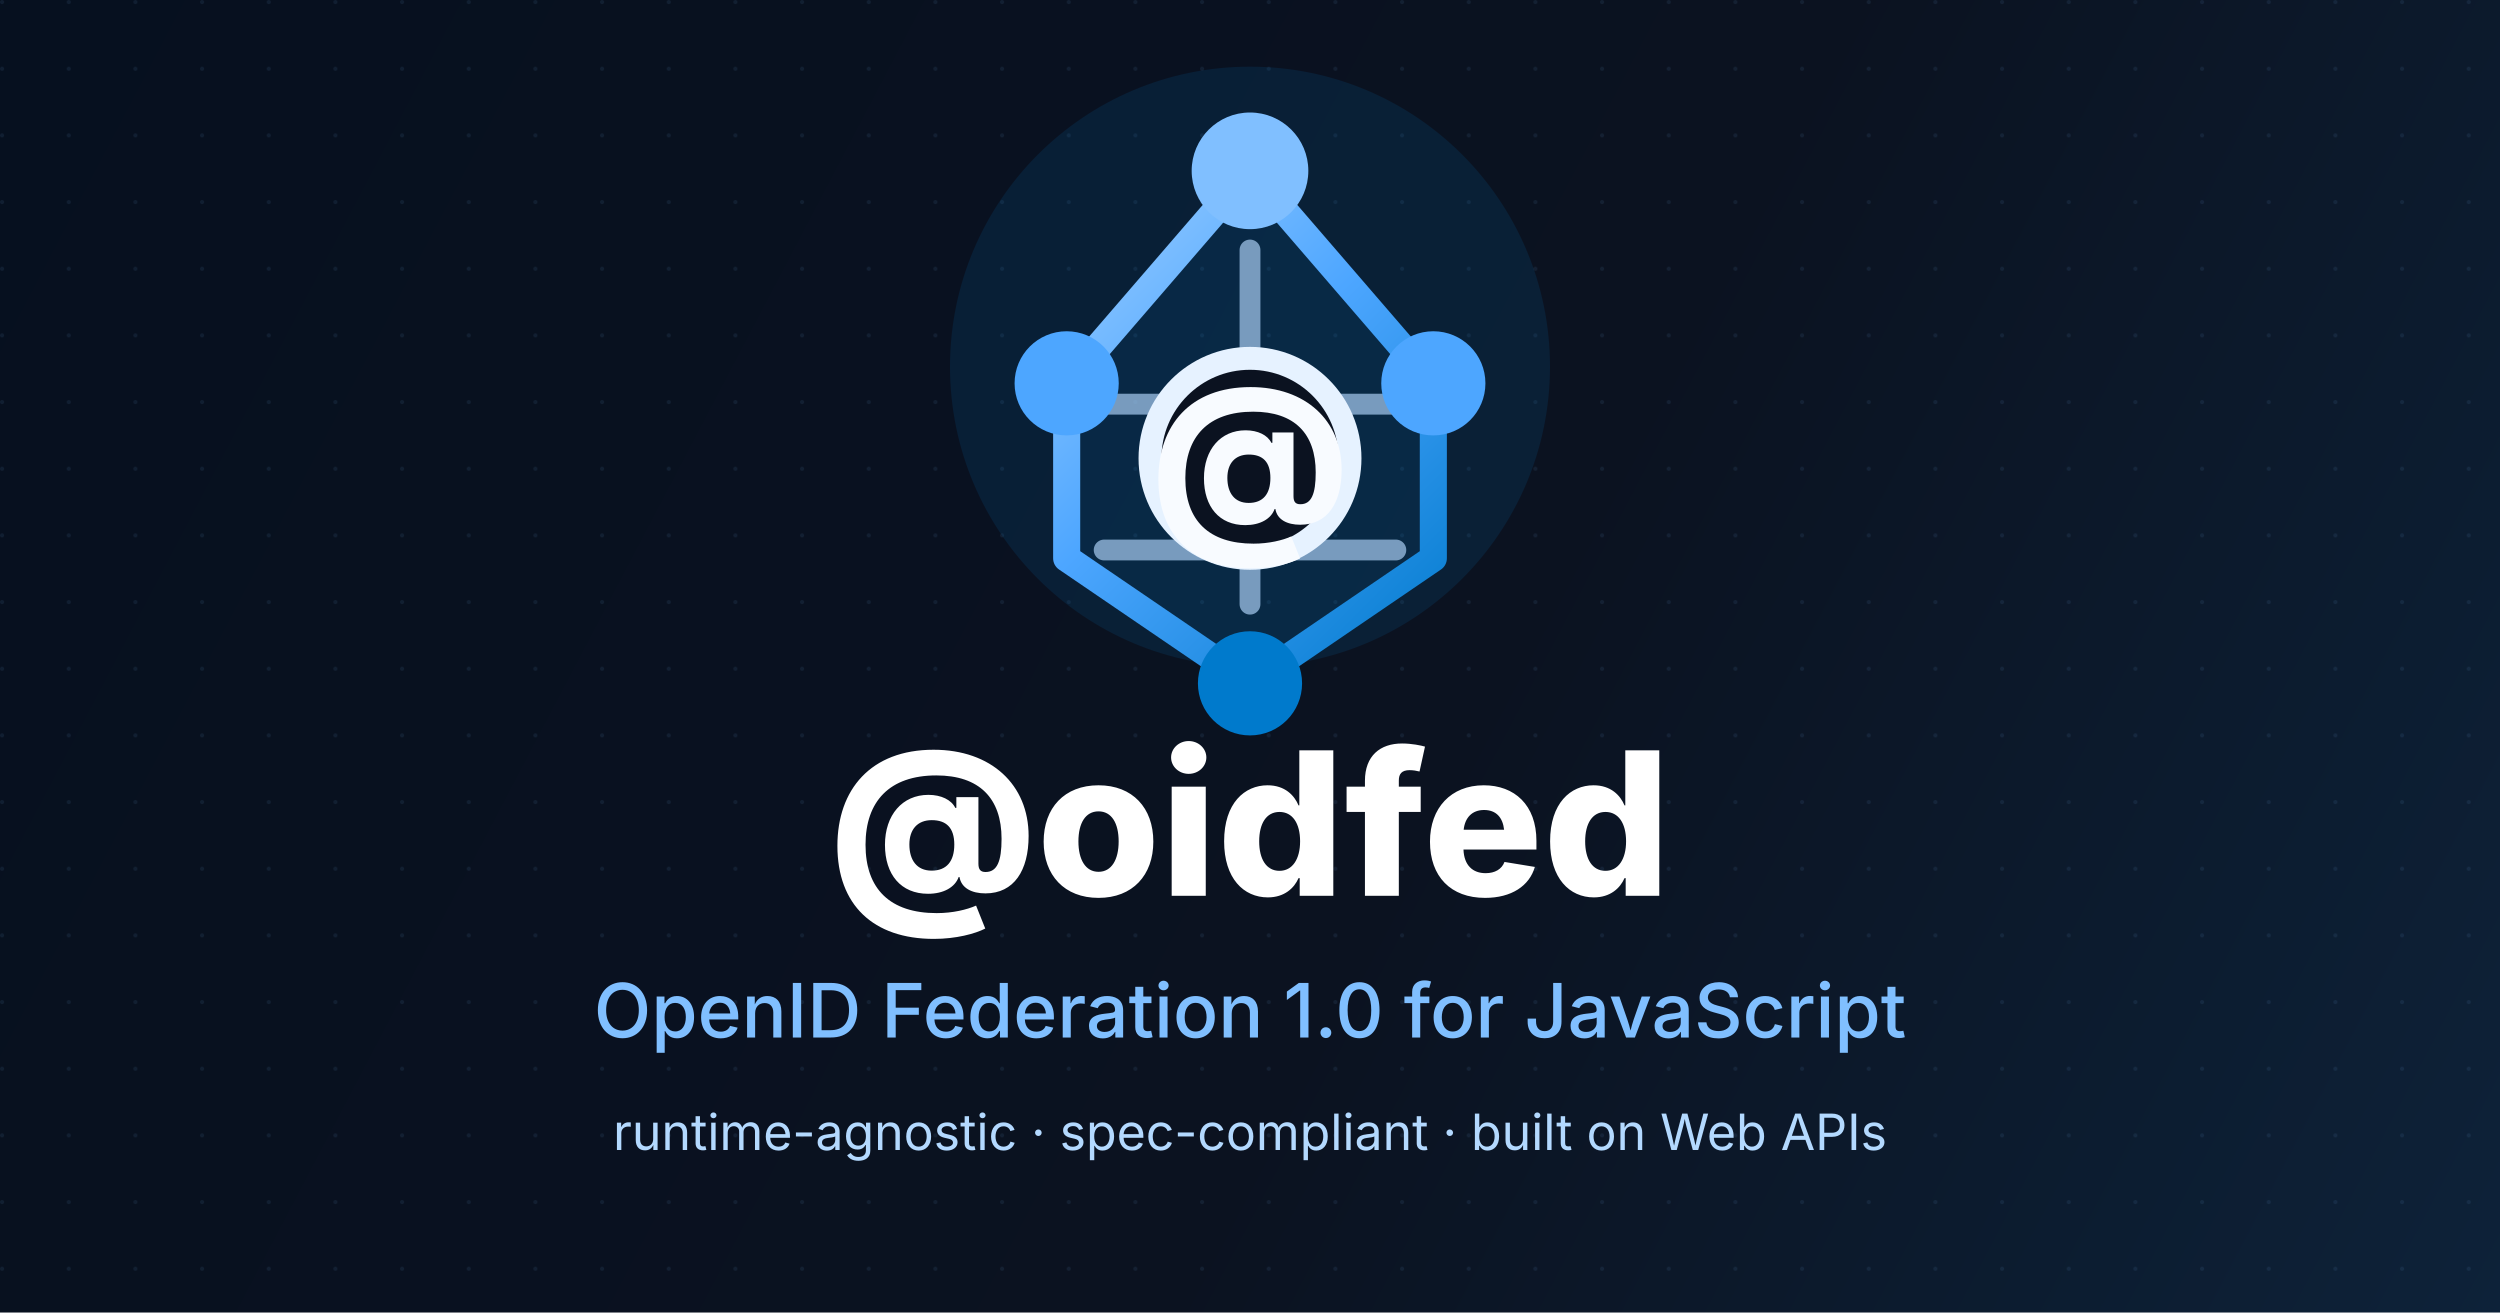
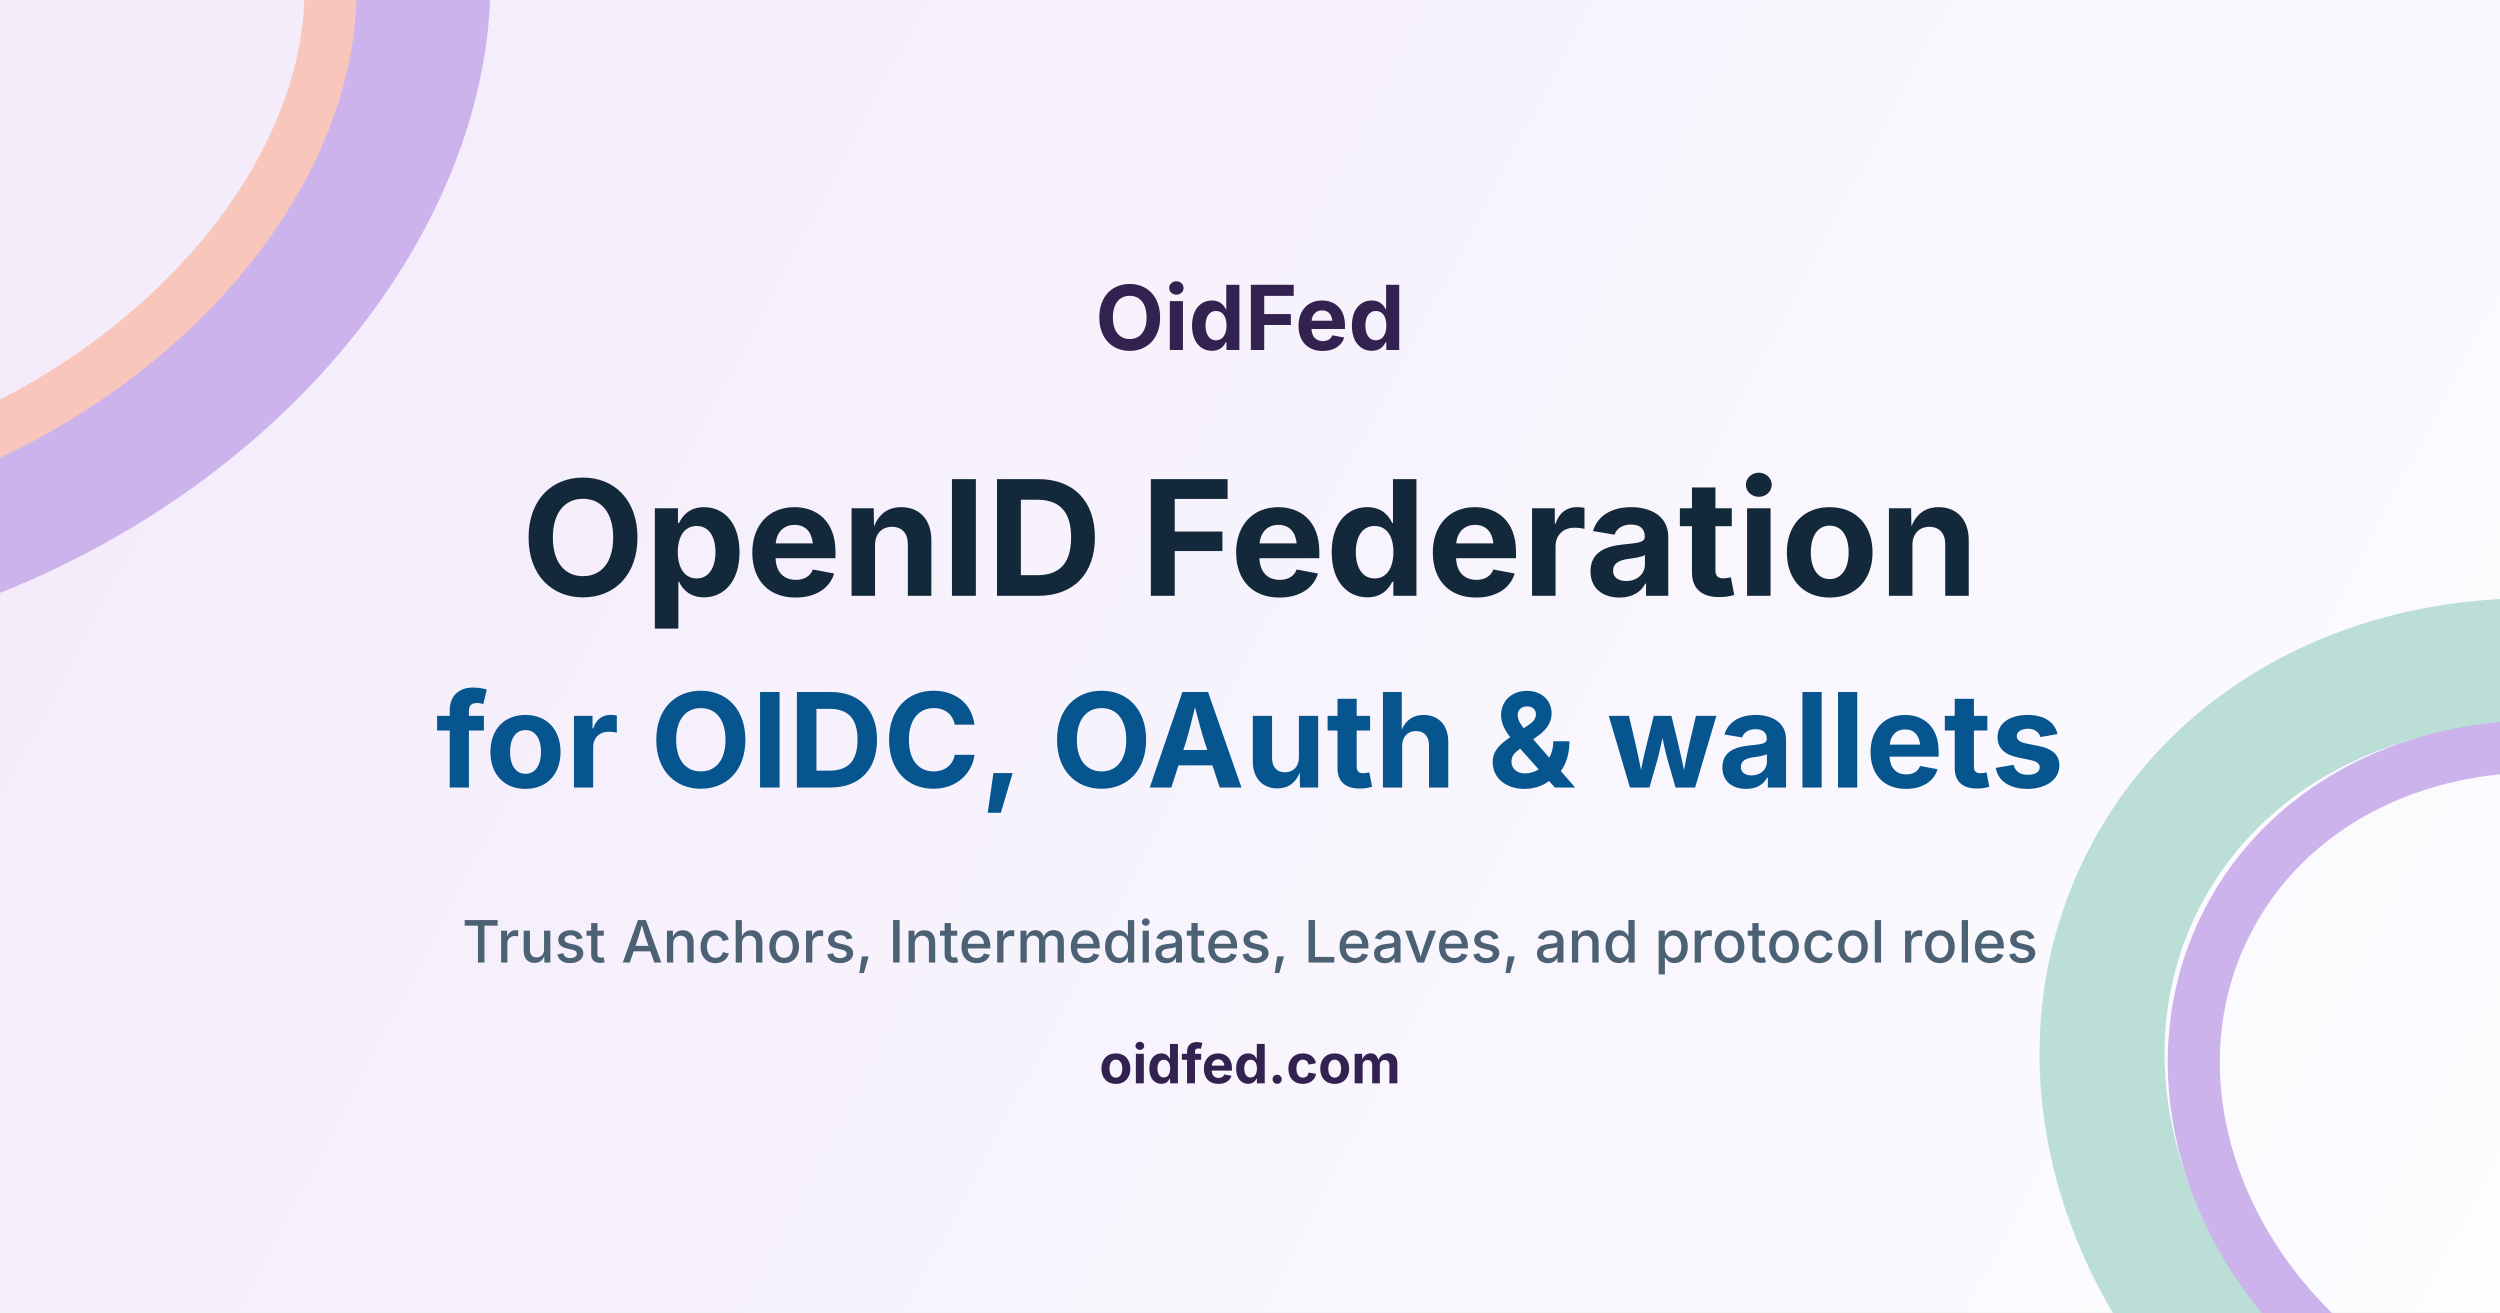
<svg xmlns="http://www.w3.org/2000/svg" viewBox="0 0 1200 630" width="1200" height="630">
  <defs>
-     <linearGradient id="bg" x1="0" y1="0" x2="1200" y2="630" gradientUnits="userSpaceOnUse">
-       <stop offset="0" stop-color="#06101f" />
-       <stop offset="0.58" stop-color="#0b1220" />
-       <stop offset="1" stop-color="#0d2239" />
-     </linearGradient>
-     <pattern id="grid" width="32" height="32" patternUnits="userSpaceOnUse">
-       <circle cx="1" cy="1" r="1" fill="#80bfff" opacity="0.18" />
-     </pattern>
-     <linearGradient id="mark" x1="482" y1="64" x2="718" y2="300" gradientUnits="userSpaceOnUse">
-       <stop offset="0" stop-color="#b3d9ff" />
-       <stop offset="0.5" stop-color="#4da6ff" />
-       <stop offset="1" stop-color="#007acc" />
+     <linearGradient id="background" x1="0" y1="0" x2="1200" y2="630" gradientUnits="userSpaceOnUse">
+       <stop offset="0" stop-color="#f3eafa" />
+       <stop offset="1" stop-color="#fcfdff" />
    </linearGradient>
  </defs>
-   <rect width="1200" height="630" fill="url(#bg)" />
-   <rect width="1200" height="630" fill="url(#grid)" opacity="0.45" />
-   <circle cx="600" cy="176" r="144" fill="#007acc" opacity="0.13" />
-   <g fill="none" stroke="url(#mark)" stroke-linecap="round" stroke-linejoin="round">
-     <path d="M600 82 512 184v84l88 60 88-60v-84L600 82Z" fill="#007acc" fill-opacity="0.1" stroke-width="13" />
-     <path d="M600 120v170M530 194h140M530 264h140" stroke="#b3d9ff" stroke-width="10" opacity="0.65" />
+   <rect width="1200" height="630" fill="url(#background)" />
+   <g fill="none">
+     <ellipse cx="-92" cy="8" rx="295" ry="216" transform="rotate(-26)" stroke="#ccb3ec" stroke-width="66" />
+     <ellipse cx="-92" cy="8" rx="250" ry="177" transform="rotate(-26)" stroke="#f8c6bb" stroke-width="25" />
+     <g transform="translate(1240 530) rotate(27)">
+       <ellipse rx="237" ry="206" stroke="#bbded7" stroke-width="60" />
+       <ellipse rx="192" ry="166" stroke="#ccb3ec" stroke-width="25" />
+     </g>
  </g>
-   <g>
-     <circle cx="600" cy="82" r="28" fill="#80bfff" />
-     <circle cx="512" cy="184" r="25" fill="#4da6ff" />
-     <circle cx="688" cy="184" r="25" fill="#4da6ff" />
-     <circle cx="600" cy="328" r="25" fill="#007acc" />
-     <circle cx="600" cy="220" r="48" fill="#0b1220" stroke="#e6f2ff" stroke-width="11" />
-     <text x="600" y="253" text-anchor="middle" font-family="Inter, system-ui, -apple-system, BlinkMacSystemFont, 'Segoe UI', sans-serif" font-size="92" font-weight="800" fill="#f8fbff">@</text>
+   <g font-family="Inter, system-ui, sans-serif" text-anchor="middle">
+     <text x="600" y="168" fill="#33224f" font-size="43" font-weight="700">OidFed</text>
+     <text x="600" y="286" fill="#14283b" font-size="77" font-weight="750">OpenID Federation</text>
+     <text x="600" y="378" fill="#07558f" font-size="63" font-weight="750">for OIDC, OAuth &amp; wallets</text>
+     <text x="600" y="462" fill="#4d6174" font-size="28" font-weight="500">Trust Anchors, Intermediates, Leaves, and protocol roles</text>
+     <text x="600" y="520" fill="#33224f" font-size="26" font-weight="650">oidfed.com</text>
  </g>
-   <text x="600" y="430" font-family="Inter, system-ui, -apple-system, BlinkMacSystemFont, 'Segoe UI', sans-serif" font-size="96" font-weight="800" fill="#ffffff" text-anchor="middle">@oidfed</text>
-   <text x="600" y="498" font-family="Inter, system-ui, -apple-system, BlinkMacSystemFont, 'Segoe UI', sans-serif" font-size="36" font-weight="500" fill="#80bfff" text-anchor="middle">OpenID Federation 1.0 for JavaScript</text>
-   <text x="600" y="552" font-family="Inter, system-ui, -apple-system, BlinkMacSystemFont, 'Segoe UI', sans-serif" font-size="24" font-weight="400" fill="#b3d9ff" text-anchor="middle">runtime-agnostic · spec-compliant · built on Web APIs</text>
</svg>
